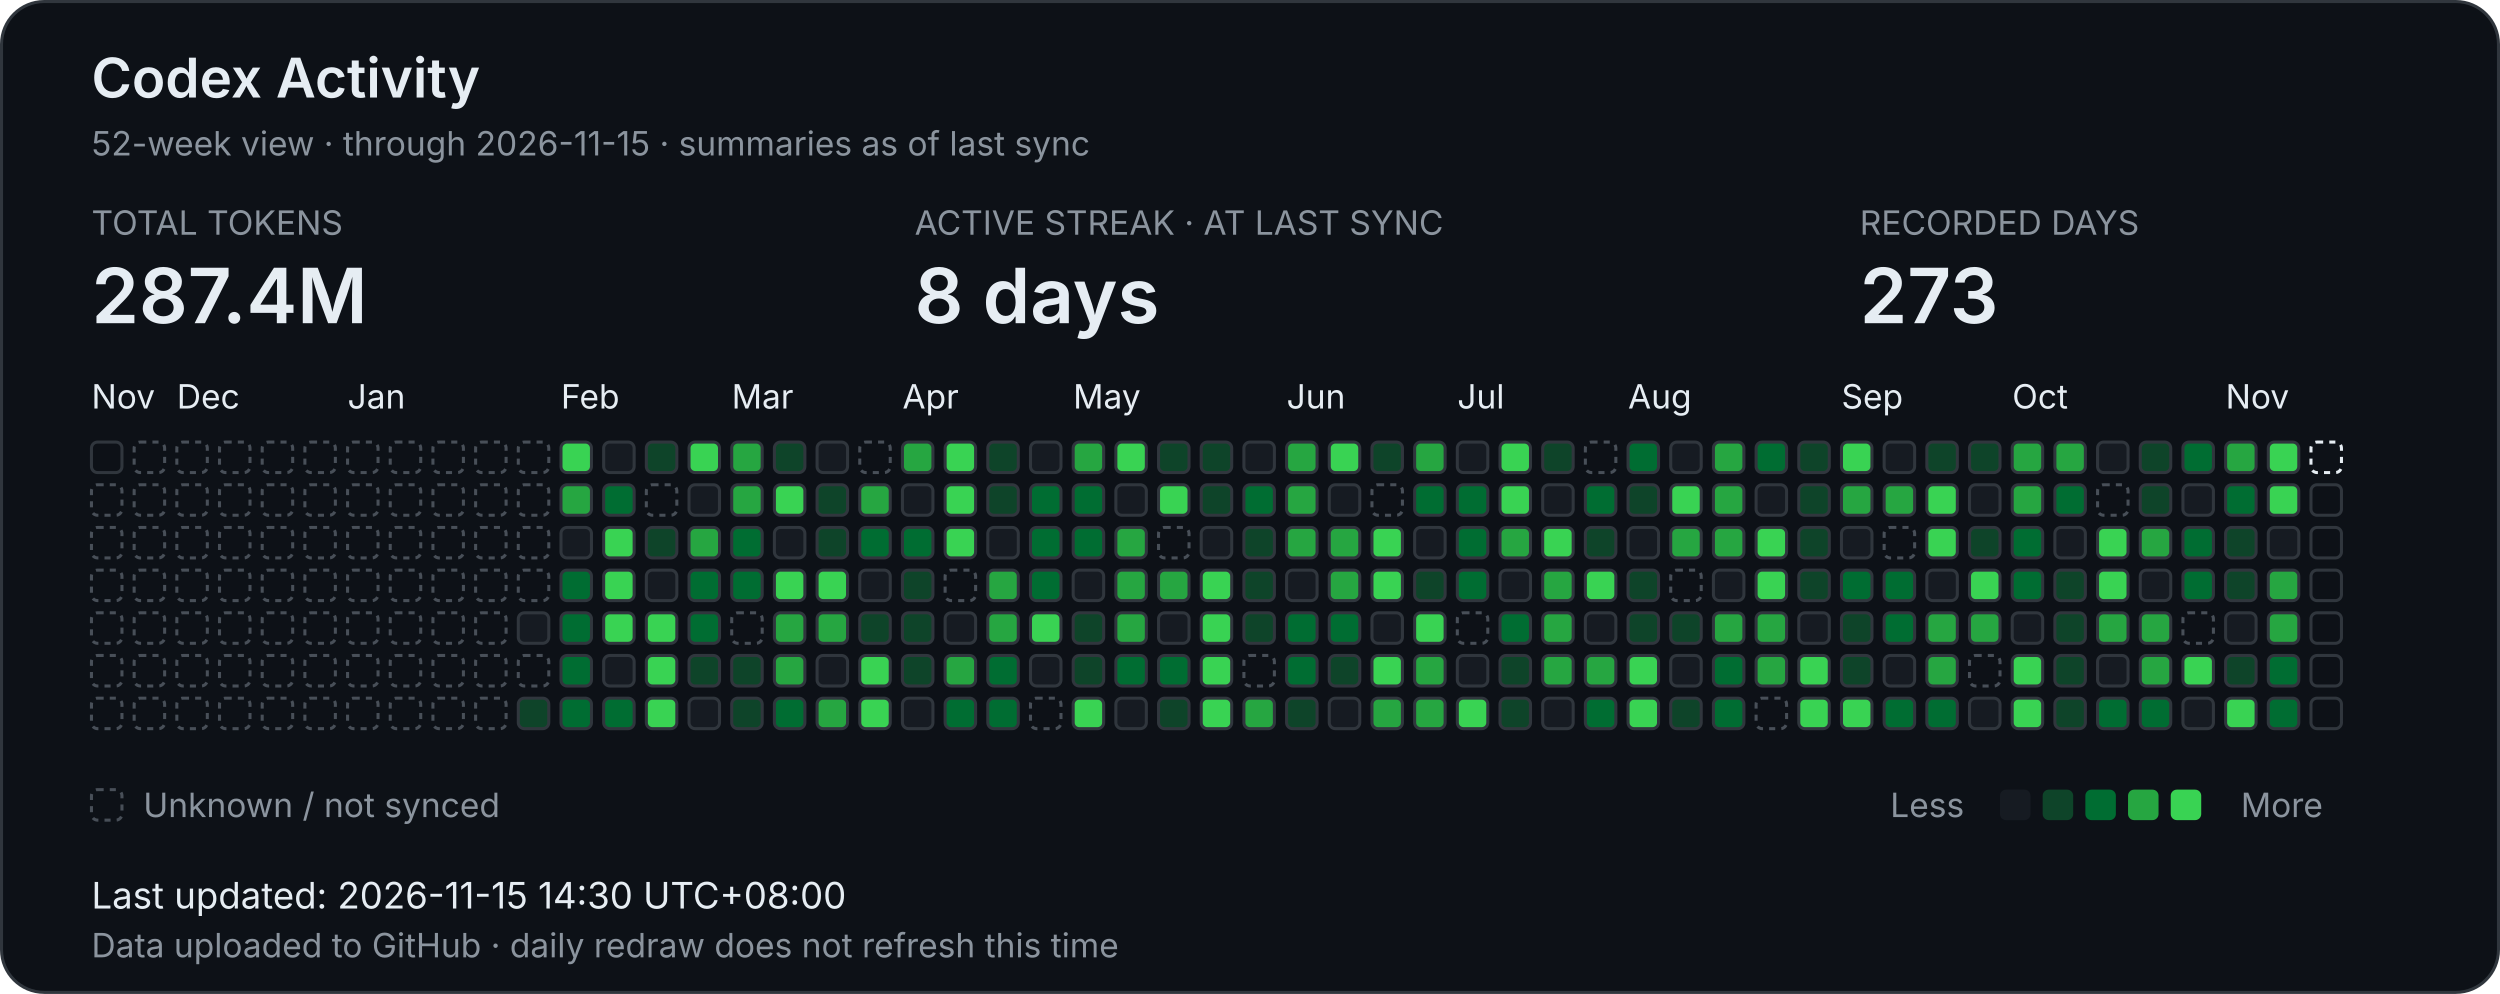
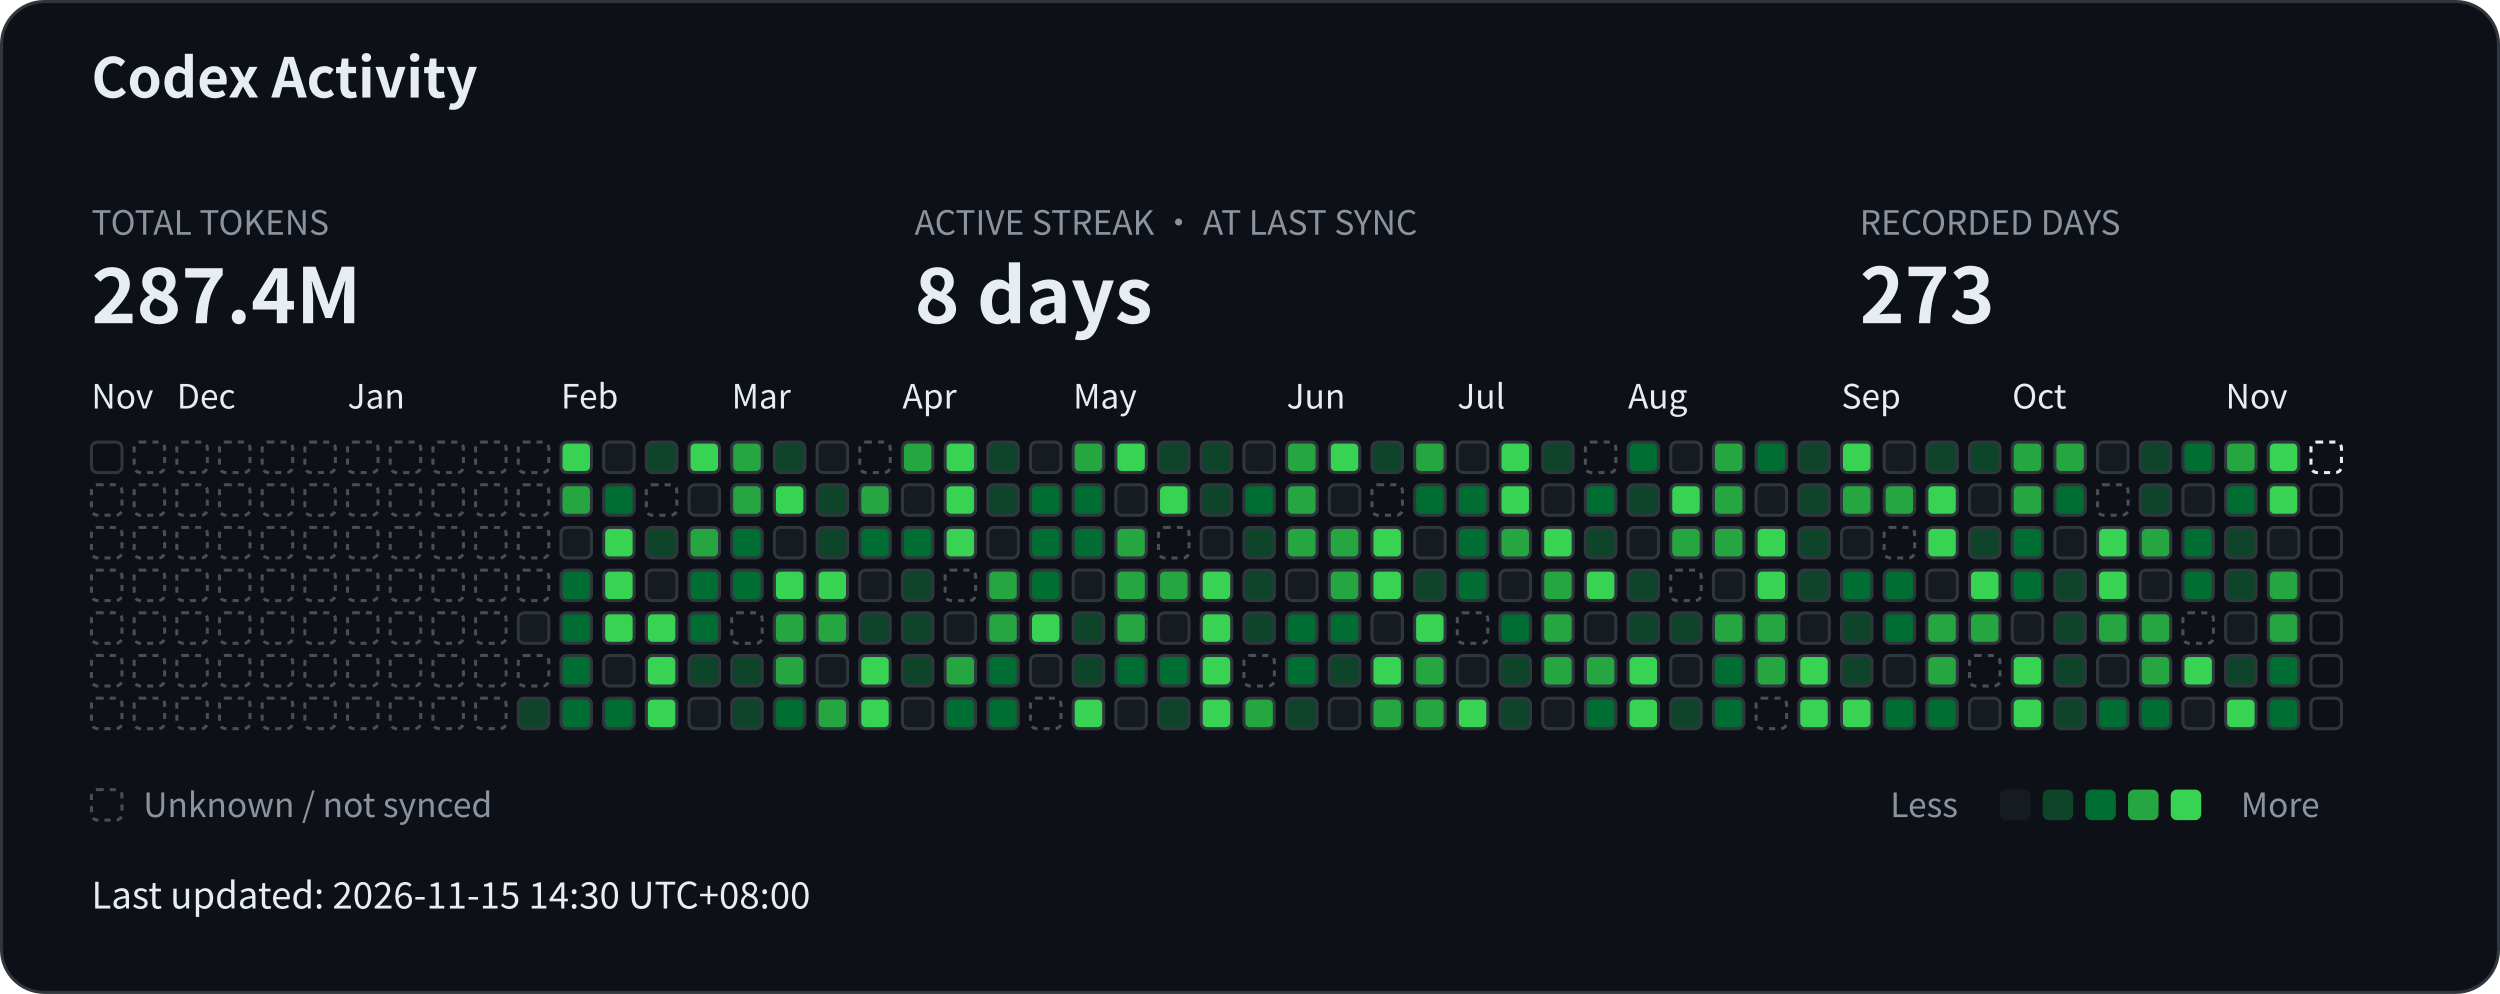
- <svg xmlns="http://www.w3.org/2000/svg" width="820" height="326" viewBox="0 0 820 326" role="img" aria-labelledby="title description">
+ <svg xmlns="http://www.w3.org/2000/svg" width="820" height="326" viewBox="0 0 820 326" xml:lang="en" role="img" aria-labelledby="title description">
  <rect x="0.5" y="0.5" width="819" height="325" rx="14" fill="#0d1117" stroke="#30363d" />
-   <style>text{font-family:-apple-system,BlinkMacSystemFont,Segoe UI,sans-serif;fill:#e6edf3}.muted{fill:#8b949e;font-size:11px}.metric{font-size:25px;font-weight:600}.label{font-size:11px;fill:#8b949e}</style>
+   <style>text{font-family:-apple-system,BlinkMacSystemFont,Segoe UI,Microsoft YaHei,PingFang SC,Noto Sans CJK SC,sans-serif;fill:#e6edf3}.muted{fill:#8b949e;font-size:11px}.metric{font-size:25px;font-weight:600}.label{font-size:11px;fill:#8b949e}</style>
  <text x="30" y="32" font-size="18" font-weight="600">Codex Activity</text>
-   <text x="30" y="51" class="muted">52-week view · through 2026-11-15 · summaries as of last sync</text>
  <text x="30" y="77" class="label">TOTAL TOKENS</text>
  <text x="30" y="106" class="metric">287.4M</text>
  <text x="300" y="77" class="label">ACTIVE STREAK · AT LAST SYNC</text>
  <text x="300" y="106" class="metric">8 days</text>
  <text x="610" y="77" class="label">RECORDED DAYS</text>
  <text x="610" y="106" class="metric">273</text>
  <g class="muted">
    <text x="30" y="134">Nov</text>
    <text x="58" y="134">Dec</text>
    <text x="114" y="134">Jan</text>
    <text x="184" y="134">Feb</text>
    <text x="240" y="134">Mar</text>
    <text x="296" y="134">Apr</text>
    <text x="352" y="134">May</text>
    <text x="422" y="134">Jun</text>
    <text x="478" y="134">Jul</text>
    <text x="534" y="134">Aug</text>
    <text x="604" y="134">Sep</text>
    <text x="660" y="134">Oct</text>
    <text x="730" y="134">Nov</text>
  </g>
  <rect x="30" y="145" width="10" height="10" rx="2" fill="#0d1117" stroke="#30363d" />
  <rect x="30" y="159" width="10" height="10" rx="2" fill="#0d1117" stroke="#484f58" stroke-dasharray="2 2" />
  <rect x="30" y="173" width="10" height="10" rx="2" fill="#0d1117" stroke="#484f58" stroke-dasharray="2 2" />
  <rect x="30" y="187" width="10" height="10" rx="2" fill="#0d1117" stroke="#484f58" stroke-dasharray="2 2" />
  <rect x="30" y="201" width="10" height="10" rx="2" fill="#0d1117" stroke="#484f58" stroke-dasharray="2 2" />
  <rect x="30" y="215" width="10" height="10" rx="2" fill="#0d1117" stroke="#484f58" stroke-dasharray="2 2" />
  <rect x="30" y="229" width="10" height="10" rx="2" fill="#0d1117" stroke="#484f58" stroke-dasharray="2 2" />
  <rect x="44" y="145" width="10" height="10" rx="2" fill="#0d1117" stroke="#484f58" stroke-dasharray="2 2" />
  <rect x="44" y="159" width="10" height="10" rx="2" fill="#0d1117" stroke="#484f58" stroke-dasharray="2 2" />
  <rect x="44" y="173" width="10" height="10" rx="2" fill="#0d1117" stroke="#484f58" stroke-dasharray="2 2" />
  <rect x="44" y="187" width="10" height="10" rx="2" fill="#0d1117" stroke="#484f58" stroke-dasharray="2 2" />
  <rect x="44" y="201" width="10" height="10" rx="2" fill="#0d1117" stroke="#484f58" stroke-dasharray="2 2" />
  <rect x="44" y="215" width="10" height="10" rx="2" fill="#0d1117" stroke="#484f58" stroke-dasharray="2 2" />
  <rect x="44" y="229" width="10" height="10" rx="2" fill="#0d1117" stroke="#484f58" stroke-dasharray="2 2" />
  <rect x="58" y="145" width="10" height="10" rx="2" fill="#0d1117" stroke="#484f58" stroke-dasharray="2 2" />
  <rect x="58" y="159" width="10" height="10" rx="2" fill="#0d1117" stroke="#484f58" stroke-dasharray="2 2" />
  <rect x="58" y="173" width="10" height="10" rx="2" fill="#0d1117" stroke="#484f58" stroke-dasharray="2 2" />
  <rect x="58" y="187" width="10" height="10" rx="2" fill="#0d1117" stroke="#484f58" stroke-dasharray="2 2" />
  <rect x="58" y="201" width="10" height="10" rx="2" fill="#0d1117" stroke="#484f58" stroke-dasharray="2 2" />
  <rect x="58" y="215" width="10" height="10" rx="2" fill="#0d1117" stroke="#484f58" stroke-dasharray="2 2" />
  <rect x="58" y="229" width="10" height="10" rx="2" fill="#0d1117" stroke="#484f58" stroke-dasharray="2 2" />
  <rect x="72" y="145" width="10" height="10" rx="2" fill="#0d1117" stroke="#484f58" stroke-dasharray="2 2" />
  <rect x="72" y="159" width="10" height="10" rx="2" fill="#0d1117" stroke="#484f58" stroke-dasharray="2 2" />
  <rect x="72" y="173" width="10" height="10" rx="2" fill="#0d1117" stroke="#484f58" stroke-dasharray="2 2" />
  <rect x="72" y="187" width="10" height="10" rx="2" fill="#0d1117" stroke="#484f58" stroke-dasharray="2 2" />
  <rect x="72" y="201" width="10" height="10" rx="2" fill="#0d1117" stroke="#484f58" stroke-dasharray="2 2" />
  <rect x="72" y="215" width="10" height="10" rx="2" fill="#0d1117" stroke="#484f58" stroke-dasharray="2 2" />
  <rect x="72" y="229" width="10" height="10" rx="2" fill="#0d1117" stroke="#484f58" stroke-dasharray="2 2" />
  <rect x="86" y="145" width="10" height="10" rx="2" fill="#0d1117" stroke="#484f58" stroke-dasharray="2 2" />
  <rect x="86" y="159" width="10" height="10" rx="2" fill="#0d1117" stroke="#484f58" stroke-dasharray="2 2" />
  <rect x="86" y="173" width="10" height="10" rx="2" fill="#0d1117" stroke="#484f58" stroke-dasharray="2 2" />
  <rect x="86" y="187" width="10" height="10" rx="2" fill="#0d1117" stroke="#484f58" stroke-dasharray="2 2" />
  <rect x="86" y="201" width="10" height="10" rx="2" fill="#0d1117" stroke="#484f58" stroke-dasharray="2 2" />
  <rect x="86" y="215" width="10" height="10" rx="2" fill="#0d1117" stroke="#484f58" stroke-dasharray="2 2" />
  <rect x="86" y="229" width="10" height="10" rx="2" fill="#0d1117" stroke="#484f58" stroke-dasharray="2 2" />
  <rect x="100" y="145" width="10" height="10" rx="2" fill="#0d1117" stroke="#484f58" stroke-dasharray="2 2" />
  <rect x="100" y="159" width="10" height="10" rx="2" fill="#0d1117" stroke="#484f58" stroke-dasharray="2 2" />
  <rect x="100" y="173" width="10" height="10" rx="2" fill="#0d1117" stroke="#484f58" stroke-dasharray="2 2" />
  <rect x="100" y="187" width="10" height="10" rx="2" fill="#0d1117" stroke="#484f58" stroke-dasharray="2 2" />
  <rect x="100" y="201" width="10" height="10" rx="2" fill="#0d1117" stroke="#484f58" stroke-dasharray="2 2" />
  <rect x="100" y="215" width="10" height="10" rx="2" fill="#0d1117" stroke="#484f58" stroke-dasharray="2 2" />
  <rect x="100" y="229" width="10" height="10" rx="2" fill="#0d1117" stroke="#484f58" stroke-dasharray="2 2" />
  <rect x="114" y="145" width="10" height="10" rx="2" fill="#0d1117" stroke="#484f58" stroke-dasharray="2 2" />
  <rect x="114" y="159" width="10" height="10" rx="2" fill="#0d1117" stroke="#484f58" stroke-dasharray="2 2" />
  <rect x="114" y="173" width="10" height="10" rx="2" fill="#0d1117" stroke="#484f58" stroke-dasharray="2 2" />
  <rect x="114" y="187" width="10" height="10" rx="2" fill="#0d1117" stroke="#484f58" stroke-dasharray="2 2" />
  <rect x="114" y="201" width="10" height="10" rx="2" fill="#0d1117" stroke="#484f58" stroke-dasharray="2 2" />
  <rect x="114" y="215" width="10" height="10" rx="2" fill="#0d1117" stroke="#484f58" stroke-dasharray="2 2" />
  <rect x="114" y="229" width="10" height="10" rx="2" fill="#0d1117" stroke="#484f58" stroke-dasharray="2 2" />
  <rect x="128" y="145" width="10" height="10" rx="2" fill="#0d1117" stroke="#484f58" stroke-dasharray="2 2" />
  <rect x="128" y="159" width="10" height="10" rx="2" fill="#0d1117" stroke="#484f58" stroke-dasharray="2 2" />
  <rect x="128" y="173" width="10" height="10" rx="2" fill="#0d1117" stroke="#484f58" stroke-dasharray="2 2" />
  <rect x="128" y="187" width="10" height="10" rx="2" fill="#0d1117" stroke="#484f58" stroke-dasharray="2 2" />
  <rect x="128" y="201" width="10" height="10" rx="2" fill="#0d1117" stroke="#484f58" stroke-dasharray="2 2" />
  <rect x="128" y="215" width="10" height="10" rx="2" fill="#0d1117" stroke="#484f58" stroke-dasharray="2 2" />
  <rect x="128" y="229" width="10" height="10" rx="2" fill="#0d1117" stroke="#484f58" stroke-dasharray="2 2" />
  <rect x="142" y="145" width="10" height="10" rx="2" fill="#0d1117" stroke="#484f58" stroke-dasharray="2 2" />
  <rect x="142" y="159" width="10" height="10" rx="2" fill="#0d1117" stroke="#484f58" stroke-dasharray="2 2" />
  <rect x="142" y="173" width="10" height="10" rx="2" fill="#0d1117" stroke="#484f58" stroke-dasharray="2 2" />
  <rect x="142" y="187" width="10" height="10" rx="2" fill="#0d1117" stroke="#484f58" stroke-dasharray="2 2" />
  <rect x="142" y="201" width="10" height="10" rx="2" fill="#0d1117" stroke="#484f58" stroke-dasharray="2 2" />
  <rect x="142" y="215" width="10" height="10" rx="2" fill="#0d1117" stroke="#484f58" stroke-dasharray="2 2" />
  <rect x="142" y="229" width="10" height="10" rx="2" fill="#0d1117" stroke="#484f58" stroke-dasharray="2 2" />
  <rect x="156" y="145" width="10" height="10" rx="2" fill="#0d1117" stroke="#484f58" stroke-dasharray="2 2" />
  <rect x="156" y="159" width="10" height="10" rx="2" fill="#0d1117" stroke="#484f58" stroke-dasharray="2 2" />
  <rect x="156" y="173" width="10" height="10" rx="2" fill="#0d1117" stroke="#484f58" stroke-dasharray="2 2" />
  <rect x="156" y="187" width="10" height="10" rx="2" fill="#0d1117" stroke="#484f58" stroke-dasharray="2 2" />
  <rect x="156" y="201" width="10" height="10" rx="2" fill="#0d1117" stroke="#484f58" stroke-dasharray="2 2" />
  <rect x="156" y="215" width="10" height="10" rx="2" fill="#0d1117" stroke="#484f58" stroke-dasharray="2 2" />
  <rect x="156" y="229" width="10" height="10" rx="2" fill="#0d1117" stroke="#484f58" stroke-dasharray="2 2" />
  <rect x="170" y="145" width="10" height="10" rx="2" fill="#0d1117" stroke="#484f58" stroke-dasharray="2 2" />
  <rect x="170" y="159" width="10" height="10" rx="2" fill="#0d1117" stroke="#484f58" stroke-dasharray="2 2" />
  <rect x="170" y="173" width="10" height="10" rx="2" fill="#0d1117" stroke="#484f58" stroke-dasharray="2 2" />
  <rect x="170" y="187" width="10" height="10" rx="2" fill="#0d1117" stroke="#484f58" stroke-dasharray="2 2" />
  <rect x="170" y="201" width="10" height="10" rx="2" fill="#161b22" stroke="#30363d" />
  <rect x="170" y="215" width="10" height="10" rx="2" fill="#0d1117" stroke="#484f58" stroke-dasharray="2 2" />
  <rect x="170" y="229" width="10" height="10" rx="2" fill="#0e4429" stroke="#30363d" />
  <rect x="184" y="145" width="10" height="10" rx="2" fill="#39d353" stroke="#30363d" />
  <rect x="184" y="159" width="10" height="10" rx="2" fill="#26a641" stroke="#30363d" />
  <rect x="184" y="173" width="10" height="10" rx="2" fill="#161b22" stroke="#30363d" />
  <rect x="184" y="187" width="10" height="10" rx="2" fill="#006d32" stroke="#30363d" />
  <rect x="184" y="201" width="10" height="10" rx="2" fill="#006d32" stroke="#30363d" />
  <rect x="184" y="215" width="10" height="10" rx="2" fill="#006d32" stroke="#30363d" />
  <rect x="184" y="229" width="10" height="10" rx="2" fill="#006d32" stroke="#30363d" />
  <rect x="198" y="145" width="10" height="10" rx="2" fill="#161b22" stroke="#30363d" />
  <rect x="198" y="159" width="10" height="10" rx="2" fill="#006d32" stroke="#30363d" />
  <rect x="198" y="173" width="10" height="10" rx="2" fill="#39d353" stroke="#30363d" />
  <rect x="198" y="187" width="10" height="10" rx="2" fill="#39d353" stroke="#30363d" />
  <rect x="198" y="201" width="10" height="10" rx="2" fill="#39d353" stroke="#30363d" />
  <rect x="198" y="215" width="10" height="10" rx="2" fill="#161b22" stroke="#30363d" />
  <rect x="198" y="229" width="10" height="10" rx="2" fill="#006d32" stroke="#30363d" />
  <rect x="212" y="145" width="10" height="10" rx="2" fill="#0e4429" stroke="#30363d" />
  <rect x="212" y="159" width="10" height="10" rx="2" fill="#0d1117" stroke="#484f58" stroke-dasharray="2 2" />
  <rect x="212" y="173" width="10" height="10" rx="2" fill="#0e4429" stroke="#30363d" />
  <rect x="212" y="187" width="10" height="10" rx="2" fill="#161b22" stroke="#30363d" />
  <rect x="212" y="201" width="10" height="10" rx="2" fill="#39d353" stroke="#30363d" />
  <rect x="212" y="215" width="10" height="10" rx="2" fill="#39d353" stroke="#30363d" />
  <rect x="212" y="229" width="10" height="10" rx="2" fill="#39d353" stroke="#30363d" />
  <rect x="226" y="145" width="10" height="10" rx="2" fill="#39d353" stroke="#30363d" />
  <rect x="226" y="159" width="10" height="10" rx="2" fill="#161b22" stroke="#30363d" />
  <rect x="226" y="173" width="10" height="10" rx="2" fill="#26a641" stroke="#30363d" />
  <rect x="226" y="187" width="10" height="10" rx="2" fill="#006d32" stroke="#30363d" />
  <rect x="226" y="201" width="10" height="10" rx="2" fill="#006d32" stroke="#30363d" />
  <rect x="226" y="215" width="10" height="10" rx="2" fill="#0e4429" stroke="#30363d" />
  <rect x="226" y="229" width="10" height="10" rx="2" fill="#161b22" stroke="#30363d" />
  <rect x="240" y="145" width="10" height="10" rx="2" fill="#26a641" stroke="#30363d" />
  <rect x="240" y="159" width="10" height="10" rx="2" fill="#26a641" stroke="#30363d" />
  <rect x="240" y="173" width="10" height="10" rx="2" fill="#006d32" stroke="#30363d" />
  <rect x="240" y="187" width="10" height="10" rx="2" fill="#006d32" stroke="#30363d" />
  <rect x="240" y="201" width="10" height="10" rx="2" fill="#0d1117" stroke="#484f58" stroke-dasharray="2 2" />
  <rect x="240" y="215" width="10" height="10" rx="2" fill="#0e4429" stroke="#30363d" />
  <rect x="240" y="229" width="10" height="10" rx="2" fill="#0e4429" stroke="#30363d" />
  <rect x="254" y="145" width="10" height="10" rx="2" fill="#0e4429" stroke="#30363d" />
  <rect x="254" y="159" width="10" height="10" rx="2" fill="#39d353" stroke="#30363d" />
  <rect x="254" y="173" width="10" height="10" rx="2" fill="#161b22" stroke="#30363d" />
  <rect x="254" y="187" width="10" height="10" rx="2" fill="#39d353" stroke="#30363d" />
  <rect x="254" y="201" width="10" height="10" rx="2" fill="#26a641" stroke="#30363d" />
  <rect x="254" y="215" width="10" height="10" rx="2" fill="#26a641" stroke="#30363d" />
  <rect x="254" y="229" width="10" height="10" rx="2" fill="#006d32" stroke="#30363d" />
  <rect x="268" y="145" width="10" height="10" rx="2" fill="#161b22" stroke="#30363d" />
  <rect x="268" y="159" width="10" height="10" rx="2" fill="#0e4429" stroke="#30363d" />
  <rect x="268" y="173" width="10" height="10" rx="2" fill="#0e4429" stroke="#30363d" />
  <rect x="268" y="187" width="10" height="10" rx="2" fill="#39d353" stroke="#30363d" />
  <rect x="268" y="201" width="10" height="10" rx="2" fill="#26a641" stroke="#30363d" />
  <rect x="268" y="215" width="10" height="10" rx="2" fill="#161b22" stroke="#30363d" />
  <rect x="268" y="229" width="10" height="10" rx="2" fill="#26a641" stroke="#30363d" />
  <rect x="282" y="145" width="10" height="10" rx="2" fill="#0d1117" stroke="#484f58" stroke-dasharray="2 2" />
  <rect x="282" y="159" width="10" height="10" rx="2" fill="#26a641" stroke="#30363d" />
  <rect x="282" y="173" width="10" height="10" rx="2" fill="#006d32" stroke="#30363d" />
  <rect x="282" y="187" width="10" height="10" rx="2" fill="#161b22" stroke="#30363d" />
  <rect x="282" y="201" width="10" height="10" rx="2" fill="#0e4429" stroke="#30363d" />
  <rect x="282" y="215" width="10" height="10" rx="2" fill="#39d353" stroke="#30363d" />
  <rect x="282" y="229" width="10" height="10" rx="2" fill="#39d353" stroke="#30363d" />
  <rect x="296" y="145" width="10" height="10" rx="2" fill="#26a641" stroke="#30363d" />
  <rect x="296" y="159" width="10" height="10" rx="2" fill="#161b22" stroke="#30363d" />
  <rect x="296" y="173" width="10" height="10" rx="2" fill="#006d32" stroke="#30363d" />
  <rect x="296" y="187" width="10" height="10" rx="2" fill="#0e4429" stroke="#30363d" />
  <rect x="296" y="201" width="10" height="10" rx="2" fill="#0e4429" stroke="#30363d" />
  <rect x="296" y="215" width="10" height="10" rx="2" fill="#0e4429" stroke="#30363d" />
  <rect x="296" y="229" width="10" height="10" rx="2" fill="#161b22" stroke="#30363d" />
  <rect x="310" y="145" width="10" height="10" rx="2" fill="#39d353" stroke="#30363d" />
  <rect x="310" y="159" width="10" height="10" rx="2" fill="#39d353" stroke="#30363d" />
  <rect x="310" y="173" width="10" height="10" rx="2" fill="#39d353" stroke="#30363d" />
  <rect x="310" y="187" width="10" height="10" rx="2" fill="#0d1117" stroke="#484f58" stroke-dasharray="2 2" />
  <rect x="310" y="201" width="10" height="10" rx="2" fill="#161b22" stroke="#30363d" />
  <rect x="310" y="215" width="10" height="10" rx="2" fill="#26a641" stroke="#30363d" />
  <rect x="310" y="229" width="10" height="10" rx="2" fill="#006d32" stroke="#30363d" />
  <rect x="324" y="145" width="10" height="10" rx="2" fill="#0e4429" stroke="#30363d" />
  <rect x="324" y="159" width="10" height="10" rx="2" fill="#0e4429" stroke="#30363d" />
  <rect x="324" y="173" width="10" height="10" rx="2" fill="#161b22" stroke="#30363d" />
  <rect x="324" y="187" width="10" height="10" rx="2" fill="#26a641" stroke="#30363d" />
  <rect x="324" y="201" width="10" height="10" rx="2" fill="#26a641" stroke="#30363d" />
  <rect x="324" y="215" width="10" height="10" rx="2" fill="#006d32" stroke="#30363d" />
  <rect x="324" y="229" width="10" height="10" rx="2" fill="#006d32" stroke="#30363d" />
  <rect x="338" y="145" width="10" height="10" rx="2" fill="#161b22" stroke="#30363d" />
  <rect x="338" y="159" width="10" height="10" rx="2" fill="#006d32" stroke="#30363d" />
  <rect x="338" y="173" width="10" height="10" rx="2" fill="#006d32" stroke="#30363d" />
  <rect x="338" y="187" width="10" height="10" rx="2" fill="#006d32" stroke="#30363d" />
  <rect x="338" y="201" width="10" height="10" rx="2" fill="#39d353" stroke="#30363d" />
  <rect x="338" y="215" width="10" height="10" rx="2" fill="#161b22" stroke="#30363d" />
  <rect x="338" y="229" width="10" height="10" rx="2" fill="#0d1117" stroke="#484f58" stroke-dasharray="2 2" />
  <rect x="352" y="145" width="10" height="10" rx="2" fill="#26a641" stroke="#30363d" />
  <rect x="352" y="159" width="10" height="10" rx="2" fill="#006d32" stroke="#30363d" />
  <rect x="352" y="173" width="10" height="10" rx="2" fill="#006d32" stroke="#30363d" />
  <rect x="352" y="187" width="10" height="10" rx="2" fill="#161b22" stroke="#30363d" />
  <rect x="352" y="201" width="10" height="10" rx="2" fill="#0e4429" stroke="#30363d" />
  <rect x="352" y="215" width="10" height="10" rx="2" fill="#0e4429" stroke="#30363d" />
  <rect x="352" y="229" width="10" height="10" rx="2" fill="#39d353" stroke="#30363d" />
  <rect x="366" y="145" width="10" height="10" rx="2" fill="#39d353" stroke="#30363d" />
  <rect x="366" y="159" width="10" height="10" rx="2" fill="#161b22" stroke="#30363d" />
  <rect x="366" y="173" width="10" height="10" rx="2" fill="#26a641" stroke="#30363d" />
  <rect x="366" y="187" width="10" height="10" rx="2" fill="#26a641" stroke="#30363d" />
  <rect x="366" y="201" width="10" height="10" rx="2" fill="#26a641" stroke="#30363d" />
  <rect x="366" y="215" width="10" height="10" rx="2" fill="#006d32" stroke="#30363d" />
  <rect x="366" y="229" width="10" height="10" rx="2" fill="#161b22" stroke="#30363d" />
  <rect x="380" y="145" width="10" height="10" rx="2" fill="#0e4429" stroke="#30363d" />
  <rect x="380" y="159" width="10" height="10" rx="2" fill="#39d353" stroke="#30363d" />
  <rect x="380" y="173" width="10" height="10" rx="2" fill="#0d1117" stroke="#484f58" stroke-dasharray="2 2" />
  <rect x="380" y="187" width="10" height="10" rx="2" fill="#26a641" stroke="#30363d" />
  <rect x="380" y="201" width="10" height="10" rx="2" fill="#161b22" stroke="#30363d" />
  <rect x="380" y="215" width="10" height="10" rx="2" fill="#006d32" stroke="#30363d" />
  <rect x="380" y="229" width="10" height="10" rx="2" fill="#0e4429" stroke="#30363d" />
  <rect x="394" y="145" width="10" height="10" rx="2" fill="#0e4429" stroke="#30363d" />
  <rect x="394" y="159" width="10" height="10" rx="2" fill="#0e4429" stroke="#30363d" />
  <rect x="394" y="173" width="10" height="10" rx="2" fill="#161b22" stroke="#30363d" />
  <rect x="394" y="187" width="10" height="10" rx="2" fill="#39d353" stroke="#30363d" />
  <rect x="394" y="201" width="10" height="10" rx="2" fill="#39d353" stroke="#30363d" />
  <rect x="394" y="215" width="10" height="10" rx="2" fill="#39d353" stroke="#30363d" />
  <rect x="394" y="229" width="10" height="10" rx="2" fill="#39d353" stroke="#30363d" />
  <rect x="408" y="145" width="10" height="10" rx="2" fill="#161b22" stroke="#30363d" />
  <rect x="408" y="159" width="10" height="10" rx="2" fill="#006d32" stroke="#30363d" />
  <rect x="408" y="173" width="10" height="10" rx="2" fill="#0e4429" stroke="#30363d" />
  <rect x="408" y="187" width="10" height="10" rx="2" fill="#0e4429" stroke="#30363d" />
  <rect x="408" y="201" width="10" height="10" rx="2" fill="#0e4429" stroke="#30363d" />
  <rect x="408" y="215" width="10" height="10" rx="2" fill="#0d1117" stroke="#484f58" stroke-dasharray="2 2" />
  <rect x="408" y="229" width="10" height="10" rx="2" fill="#26a641" stroke="#30363d" />
  <rect x="422" y="145" width="10" height="10" rx="2" fill="#26a641" stroke="#30363d" />
  <rect x="422" y="159" width="10" height="10" rx="2" fill="#26a641" stroke="#30363d" />
  <rect x="422" y="173" width="10" height="10" rx="2" fill="#26a641" stroke="#30363d" />
  <rect x="422" y="187" width="10" height="10" rx="2" fill="#161b22" stroke="#30363d" />
  <rect x="422" y="201" width="10" height="10" rx="2" fill="#006d32" stroke="#30363d" />
  <rect x="422" y="215" width="10" height="10" rx="2" fill="#006d32" stroke="#30363d" />
  <rect x="422" y="229" width="10" height="10" rx="2" fill="#0e4429" stroke="#30363d" />
  <rect x="436" y="145" width="10" height="10" rx="2" fill="#39d353" stroke="#30363d" />
  <rect x="436" y="159" width="10" height="10" rx="2" fill="#161b22" stroke="#30363d" />
  <rect x="436" y="173" width="10" height="10" rx="2" fill="#26a641" stroke="#30363d" />
  <rect x="436" y="187" width="10" height="10" rx="2" fill="#26a641" stroke="#30363d" />
  <rect x="436" y="201" width="10" height="10" rx="2" fill="#006d32" stroke="#30363d" />
  <rect x="436" y="215" width="10" height="10" rx="2" fill="#0e4429" stroke="#30363d" />
  <rect x="436" y="229" width="10" height="10" rx="2" fill="#161b22" stroke="#30363d" />
  <rect x="450" y="145" width="10" height="10" rx="2" fill="#0e4429" stroke="#30363d" />
  <rect x="450" y="159" width="10" height="10" rx="2" fill="#0d1117" stroke="#484f58" stroke-dasharray="2 2" />
  <rect x="450" y="173" width="10" height="10" rx="2" fill="#39d353" stroke="#30363d" />
  <rect x="450" y="187" width="10" height="10" rx="2" fill="#39d353" stroke="#30363d" />
  <rect x="450" y="201" width="10" height="10" rx="2" fill="#161b22" stroke="#30363d" />
  <rect x="450" y="215" width="10" height="10" rx="2" fill="#39d353" stroke="#30363d" />
  <rect x="450" y="229" width="10" height="10" rx="2" fill="#26a641" stroke="#30363d" />
  <rect x="464" y="145" width="10" height="10" rx="2" fill="#26a641" stroke="#30363d" />
  <rect x="464" y="159" width="10" height="10" rx="2" fill="#006d32" stroke="#30363d" />
  <rect x="464" y="173" width="10" height="10" rx="2" fill="#161b22" stroke="#30363d" />
  <rect x="464" y="187" width="10" height="10" rx="2" fill="#0e4429" stroke="#30363d" />
  <rect x="464" y="201" width="10" height="10" rx="2" fill="#39d353" stroke="#30363d" />
  <rect x="464" y="215" width="10" height="10" rx="2" fill="#26a641" stroke="#30363d" />
  <rect x="464" y="229" width="10" height="10" rx="2" fill="#26a641" stroke="#30363d" />
  <rect x="478" y="145" width="10" height="10" rx="2" fill="#161b22" stroke="#30363d" />
  <rect x="478" y="159" width="10" height="10" rx="2" fill="#006d32" stroke="#30363d" />
  <rect x="478" y="173" width="10" height="10" rx="2" fill="#006d32" stroke="#30363d" />
  <rect x="478" y="187" width="10" height="10" rx="2" fill="#006d32" stroke="#30363d" />
  <rect x="478" y="201" width="10" height="10" rx="2" fill="#0d1117" stroke="#484f58" stroke-dasharray="2 2" />
  <rect x="478" y="215" width="10" height="10" rx="2" fill="#161b22" stroke="#30363d" />
  <rect x="478" y="229" width="10" height="10" rx="2" fill="#39d353" stroke="#30363d" />
  <rect x="492" y="145" width="10" height="10" rx="2" fill="#39d353" stroke="#30363d" />
  <rect x="492" y="159" width="10" height="10" rx="2" fill="#39d353" stroke="#30363d" />
  <rect x="492" y="173" width="10" height="10" rx="2" fill="#26a641" stroke="#30363d" />
  <rect x="492" y="187" width="10" height="10" rx="2" fill="#161b22" stroke="#30363d" />
  <rect x="492" y="201" width="10" height="10" rx="2" fill="#006d32" stroke="#30363d" />
  <rect x="492" y="215" width="10" height="10" rx="2" fill="#0e4429" stroke="#30363d" />
  <rect x="492" y="229" width="10" height="10" rx="2" fill="#0e4429" stroke="#30363d" />
  <rect x="506" y="145" width="10" height="10" rx="2" fill="#0e4429" stroke="#30363d" />
  <rect x="506" y="159" width="10" height="10" rx="2" fill="#161b22" stroke="#30363d" />
  <rect x="506" y="173" width="10" height="10" rx="2" fill="#39d353" stroke="#30363d" />
  <rect x="506" y="187" width="10" height="10" rx="2" fill="#26a641" stroke="#30363d" />
  <rect x="506" y="201" width="10" height="10" rx="2" fill="#26a641" stroke="#30363d" />
  <rect x="506" y="215" width="10" height="10" rx="2" fill="#26a641" stroke="#30363d" />
  <rect x="506" y="229" width="10" height="10" rx="2" fill="#161b22" stroke="#30363d" />
  <rect x="520" y="145" width="10" height="10" rx="2" fill="#0d1117" stroke="#484f58" stroke-dasharray="2 2" />
  <rect x="520" y="159" width="10" height="10" rx="2" fill="#006d32" stroke="#30363d" />
  <rect x="520" y="173" width="10" height="10" rx="2" fill="#0e4429" stroke="#30363d" />
  <rect x="520" y="187" width="10" height="10" rx="2" fill="#39d353" stroke="#30363d" />
  <rect x="520" y="201" width="10" height="10" rx="2" fill="#161b22" stroke="#30363d" />
  <rect x="520" y="215" width="10" height="10" rx="2" fill="#26a641" stroke="#30363d" />
  <rect x="520" y="229" width="10" height="10" rx="2" fill="#006d32" stroke="#30363d" />
  <rect x="534" y="145" width="10" height="10" rx="2" fill="#006d32" stroke="#30363d" />
  <rect x="534" y="159" width="10" height="10" rx="2" fill="#0e4429" stroke="#30363d" />
  <rect x="534" y="173" width="10" height="10" rx="2" fill="#161b22" stroke="#30363d" />
  <rect x="534" y="187" width="10" height="10" rx="2" fill="#0e4429" stroke="#30363d" />
  <rect x="534" y="201" width="10" height="10" rx="2" fill="#0e4429" stroke="#30363d" />
  <rect x="534" y="215" width="10" height="10" rx="2" fill="#39d353" stroke="#30363d" />
  <rect x="534" y="229" width="10" height="10" rx="2" fill="#39d353" stroke="#30363d" />
  <rect x="548" y="145" width="10" height="10" rx="2" fill="#161b22" stroke="#30363d" />
  <rect x="548" y="159" width="10" height="10" rx="2" fill="#39d353" stroke="#30363d" />
  <rect x="548" y="173" width="10" height="10" rx="2" fill="#26a641" stroke="#30363d" />
  <rect x="548" y="187" width="10" height="10" rx="2" fill="#0d1117" stroke="#484f58" stroke-dasharray="2 2" />
  <rect x="548" y="201" width="10" height="10" rx="2" fill="#0e4429" stroke="#30363d" />
  <rect x="548" y="215" width="10" height="10" rx="2" fill="#161b22" stroke="#30363d" />
  <rect x="548" y="229" width="10" height="10" rx="2" fill="#0e4429" stroke="#30363d" />
  <rect x="562" y="145" width="10" height="10" rx="2" fill="#26a641" stroke="#30363d" />
  <rect x="562" y="159" width="10" height="10" rx="2" fill="#26a641" stroke="#30363d" />
  <rect x="562" y="173" width="10" height="10" rx="2" fill="#26a641" stroke="#30363d" />
  <rect x="562" y="187" width="10" height="10" rx="2" fill="#161b22" stroke="#30363d" />
  <rect x="562" y="201" width="10" height="10" rx="2" fill="#26a641" stroke="#30363d" />
  <rect x="562" y="215" width="10" height="10" rx="2" fill="#006d32" stroke="#30363d" />
  <rect x="562" y="229" width="10" height="10" rx="2" fill="#006d32" stroke="#30363d" />
  <rect x="576" y="145" width="10" height="10" rx="2" fill="#006d32" stroke="#30363d" />
  <rect x="576" y="159" width="10" height="10" rx="2" fill="#161b22" stroke="#30363d" />
  <rect x="576" y="173" width="10" height="10" rx="2" fill="#39d353" stroke="#30363d" />
  <rect x="576" y="187" width="10" height="10" rx="2" fill="#39d353" stroke="#30363d" />
  <rect x="576" y="201" width="10" height="10" rx="2" fill="#26a641" stroke="#30363d" />
  <rect x="576" y="215" width="10" height="10" rx="2" fill="#26a641" stroke="#30363d" />
  <rect x="576" y="229" width="10" height="10" rx="2" fill="#0d1117" stroke="#484f58" stroke-dasharray="2 2" />
  <rect x="590" y="145" width="10" height="10" rx="2" fill="#0e4429" stroke="#30363d" />
  <rect x="590" y="159" width="10" height="10" rx="2" fill="#0e4429" stroke="#30363d" />
  <rect x="590" y="173" width="10" height="10" rx="2" fill="#0e4429" stroke="#30363d" />
  <rect x="590" y="187" width="10" height="10" rx="2" fill="#0e4429" stroke="#30363d" />
  <rect x="590" y="201" width="10" height="10" rx="2" fill="#161b22" stroke="#30363d" />
  <rect x="590" y="215" width="10" height="10" rx="2" fill="#39d353" stroke="#30363d" />
  <rect x="590" y="229" width="10" height="10" rx="2" fill="#39d353" stroke="#30363d" />
  <rect x="604" y="145" width="10" height="10" rx="2" fill="#39d353" stroke="#30363d" />
  <rect x="604" y="159" width="10" height="10" rx="2" fill="#26a641" stroke="#30363d" />
  <rect x="604" y="173" width="10" height="10" rx="2" fill="#161b22" stroke="#30363d" />
  <rect x="604" y="187" width="10" height="10" rx="2" fill="#006d32" stroke="#30363d" />
  <rect x="604" y="201" width="10" height="10" rx="2" fill="#0e4429" stroke="#30363d" />
  <rect x="604" y="215" width="10" height="10" rx="2" fill="#0e4429" stroke="#30363d" />
  <rect x="604" y="229" width="10" height="10" rx="2" fill="#39d353" stroke="#30363d" />
  <rect x="618" y="145" width="10" height="10" rx="2" fill="#161b22" stroke="#30363d" />
  <rect x="618" y="159" width="10" height="10" rx="2" fill="#26a641" stroke="#30363d" />
  <rect x="618" y="173" width="10" height="10" rx="2" fill="#0d1117" stroke="#484f58" stroke-dasharray="2 2" />
  <rect x="618" y="187" width="10" height="10" rx="2" fill="#006d32" stroke="#30363d" />
  <rect x="618" y="201" width="10" height="10" rx="2" fill="#006d32" stroke="#30363d" />
  <rect x="618" y="215" width="10" height="10" rx="2" fill="#161b22" stroke="#30363d" />
  <rect x="618" y="229" width="10" height="10" rx="2" fill="#006d32" stroke="#30363d" />
  <rect x="632" y="145" width="10" height="10" rx="2" fill="#0e4429" stroke="#30363d" />
  <rect x="632" y="159" width="10" height="10" rx="2" fill="#39d353" stroke="#30363d" />
  <rect x="632" y="173" width="10" height="10" rx="2" fill="#39d353" stroke="#30363d" />
  <rect x="632" y="187" width="10" height="10" rx="2" fill="#161b22" stroke="#30363d" />
  <rect x="632" y="201" width="10" height="10" rx="2" fill="#26a641" stroke="#30363d" />
  <rect x="632" y="215" width="10" height="10" rx="2" fill="#26a641" stroke="#30363d" />
  <rect x="632" y="229" width="10" height="10" rx="2" fill="#006d32" stroke="#30363d" />
  <rect x="646" y="145" width="10" height="10" rx="2" fill="#0e4429" stroke="#30363d" />
  <rect x="646" y="159" width="10" height="10" rx="2" fill="#161b22" stroke="#30363d" />
  <rect x="646" y="173" width="10" height="10" rx="2" fill="#0e4429" stroke="#30363d" />
  <rect x="646" y="187" width="10" height="10" rx="2" fill="#39d353" stroke="#30363d" />
  <rect x="646" y="201" width="10" height="10" rx="2" fill="#26a641" stroke="#30363d" />
  <rect x="646" y="215" width="10" height="10" rx="2" fill="#0d1117" stroke="#484f58" stroke-dasharray="2 2" />
  <rect x="646" y="229" width="10" height="10" rx="2" fill="#161b22" stroke="#30363d" />
  <rect x="660" y="145" width="10" height="10" rx="2" fill="#26a641" stroke="#30363d" />
  <rect x="660" y="159" width="10" height="10" rx="2" fill="#26a641" stroke="#30363d" />
  <rect x="660" y="173" width="10" height="10" rx="2" fill="#006d32" stroke="#30363d" />
  <rect x="660" y="187" width="10" height="10" rx="2" fill="#006d32" stroke="#30363d" />
  <rect x="660" y="201" width="10" height="10" rx="2" fill="#161b22" stroke="#30363d" />
  <rect x="660" y="215" width="10" height="10" rx="2" fill="#39d353" stroke="#30363d" />
  <rect x="660" y="229" width="10" height="10" rx="2" fill="#39d353" stroke="#30363d" />
  <rect x="674" y="145" width="10" height="10" rx="2" fill="#26a641" stroke="#30363d" />
  <rect x="674" y="159" width="10" height="10" rx="2" fill="#006d32" stroke="#30363d" />
  <rect x="674" y="173" width="10" height="10" rx="2" fill="#161b22" stroke="#30363d" />
  <rect x="674" y="187" width="10" height="10" rx="2" fill="#0e4429" stroke="#30363d" />
  <rect x="674" y="201" width="10" height="10" rx="2" fill="#0e4429" stroke="#30363d" />
  <rect x="674" y="215" width="10" height="10" rx="2" fill="#0e4429" stroke="#30363d" />
  <rect x="674" y="229" width="10" height="10" rx="2" fill="#0e4429" stroke="#30363d" />
  <rect x="688" y="145" width="10" height="10" rx="2" fill="#161b22" stroke="#30363d" />
  <rect x="688" y="159" width="10" height="10" rx="2" fill="#0d1117" stroke="#484f58" stroke-dasharray="2 2" />
  <rect x="688" y="173" width="10" height="10" rx="2" fill="#39d353" stroke="#30363d" />
  <rect x="688" y="187" width="10" height="10" rx="2" fill="#39d353" stroke="#30363d" />
  <rect x="688" y="201" width="10" height="10" rx="2" fill="#26a641" stroke="#30363d" />
  <rect x="688" y="215" width="10" height="10" rx="2" fill="#161b22" stroke="#30363d" />
  <rect x="688" y="229" width="10" height="10" rx="2" fill="#006d32" stroke="#30363d" />
  <rect x="702" y="145" width="10" height="10" rx="2" fill="#0e4429" stroke="#30363d" />
  <rect x="702" y="159" width="10" height="10" rx="2" fill="#0e4429" stroke="#30363d" />
  <rect x="702" y="173" width="10" height="10" rx="2" fill="#26a641" stroke="#30363d" />
  <rect x="702" y="187" width="10" height="10" rx="2" fill="#161b22" stroke="#30363d" />
  <rect x="702" y="201" width="10" height="10" rx="2" fill="#26a641" stroke="#30363d" />
  <rect x="702" y="215" width="10" height="10" rx="2" fill="#26a641" stroke="#30363d" />
  <rect x="702" y="229" width="10" height="10" rx="2" fill="#006d32" stroke="#30363d" />
  <rect x="716" y="145" width="10" height="10" rx="2" fill="#006d32" stroke="#30363d" />
  <rect x="716" y="159" width="10" height="10" rx="2" fill="#161b22" stroke="#30363d" />
  <rect x="716" y="173" width="10" height="10" rx="2" fill="#006d32" stroke="#30363d" />
  <rect x="716" y="187" width="10" height="10" rx="2" fill="#006d32" stroke="#30363d" />
  <rect x="716" y="201" width="10" height="10" rx="2" fill="#0d1117" stroke="#484f58" stroke-dasharray="2 2" />
  <rect x="716" y="215" width="10" height="10" rx="2" fill="#39d353" stroke="#30363d" />
  <rect x="716" y="229" width="10" height="10" rx="2" fill="#161b22" stroke="#30363d" />
  <rect x="730" y="145" width="10" height="10" rx="2" fill="#26a641" stroke="#30363d" />
  <rect x="730" y="159" width="10" height="10" rx="2" fill="#006d32" stroke="#30363d" />
  <rect x="730" y="173" width="10" height="10" rx="2" fill="#0e4429" stroke="#30363d" />
  <rect x="730" y="187" width="10" height="10" rx="2" fill="#0e4429" stroke="#30363d" />
  <rect x="730" y="201" width="10" height="10" rx="2" fill="#161b22" stroke="#30363d" />
  <rect x="730" y="215" width="10" height="10" rx="2" fill="#0e4429" stroke="#30363d" />
  <rect x="730" y="229" width="10" height="10" rx="2" fill="#39d353" stroke="#30363d" />
  <rect x="744" y="145" width="10" height="10" rx="2" fill="#39d353" stroke="#30363d" />
  <rect x="744" y="159" width="10" height="10" rx="2" fill="#39d353" stroke="#30363d" />
  <rect x="744" y="173" width="10" height="10" rx="2" fill="#161b22" stroke="#30363d" />
  <rect x="744" y="187" width="10" height="10" rx="2" fill="#26a641" stroke="#30363d" />
  <rect x="744" y="201" width="10" height="10" rx="2" fill="#26a641" stroke="#30363d" />
  <rect x="744" y="215" width="10" height="10" rx="2" fill="#006d32" stroke="#30363d" />
  <rect x="744" y="229" width="10" height="10" rx="2" fill="#006d32" stroke="#30363d" />
  <rect x="758" y="145" width="10" height="10" rx="2" fill="#0d1117" stroke="#e6edf3" stroke-dasharray="2 2" />
  <rect x="758" y="159" width="10" height="10" rx="2" fill="#0d1117" stroke="#30363d" />
  <rect x="758" y="173" width="10" height="10" rx="2" fill="#0d1117" stroke="#30363d" />
  <rect x="758" y="187" width="10" height="10" rx="2" fill="#0d1117" stroke="#30363d" />
  <rect x="758" y="201" width="10" height="10" rx="2" fill="#0d1117" stroke="#30363d" />
  <rect x="758" y="215" width="10" height="10" rx="2" fill="#0d1117" stroke="#30363d" />
  <rect x="758" y="229" width="10" height="10" rx="2" fill="#0d1117" stroke="#30363d" />
  <rect x="30" y="259" width="10" height="10" rx="2" fill="#0d1117" stroke="#484f58" stroke-dasharray="2 2" />
  <text x="47" y="268" class="muted">Unknown / not synced</text>
  <text x="620" y="268" class="muted">Less</text>
  <rect x="656" y="259" width="10" height="10" rx="2" fill="#161b22" />
  <rect x="670" y="259" width="10" height="10" rx="2" fill="#0e4429" />
  <rect x="684" y="259" width="10" height="10" rx="2" fill="#006d32" />
  <rect x="698" y="259" width="10" height="10" rx="2" fill="#26a641" />
  <rect x="712" y="259" width="10" height="10" rx="2" fill="#39d353" />
  <text x="735" y="268" class="muted">More</text>
  <text x="30" y="298" font-size="12">Last updated: 2026-11-15 14:30 UTC+08:00</text>
-   <text x="30" y="314" class="muted">Data uploaded to GitHub · daily redraw does not refresh this time</text>
</svg>
